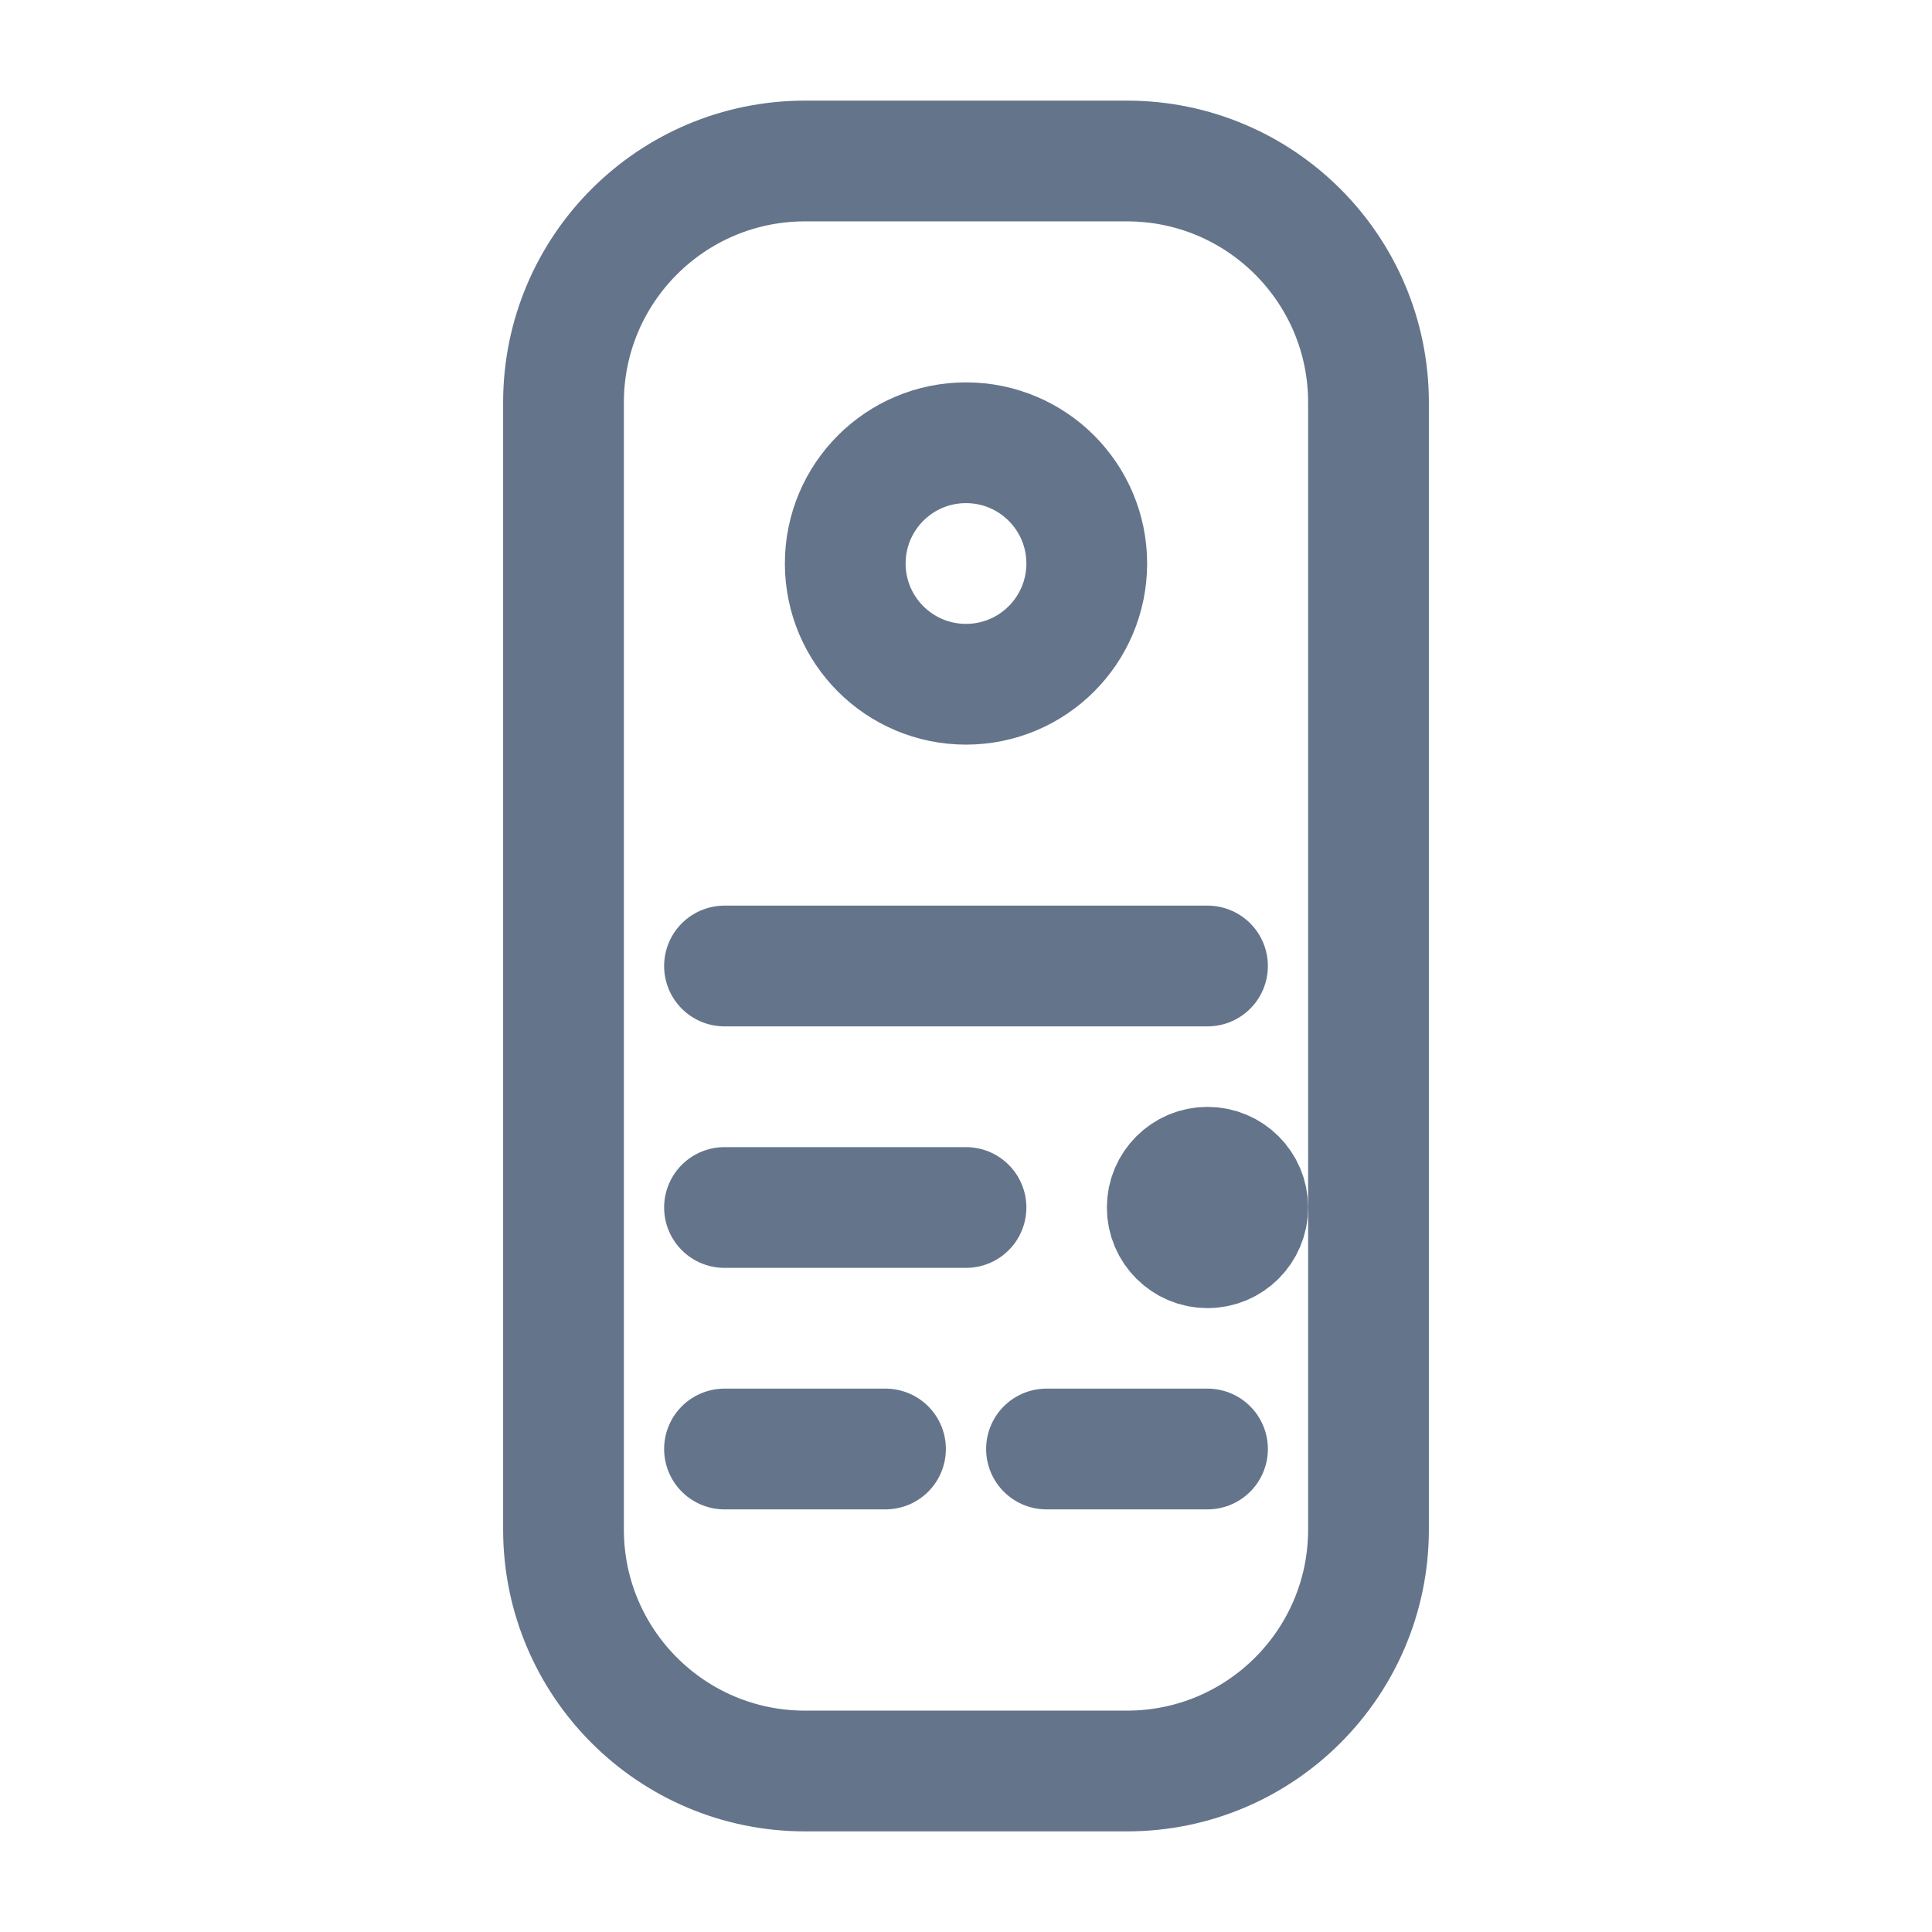
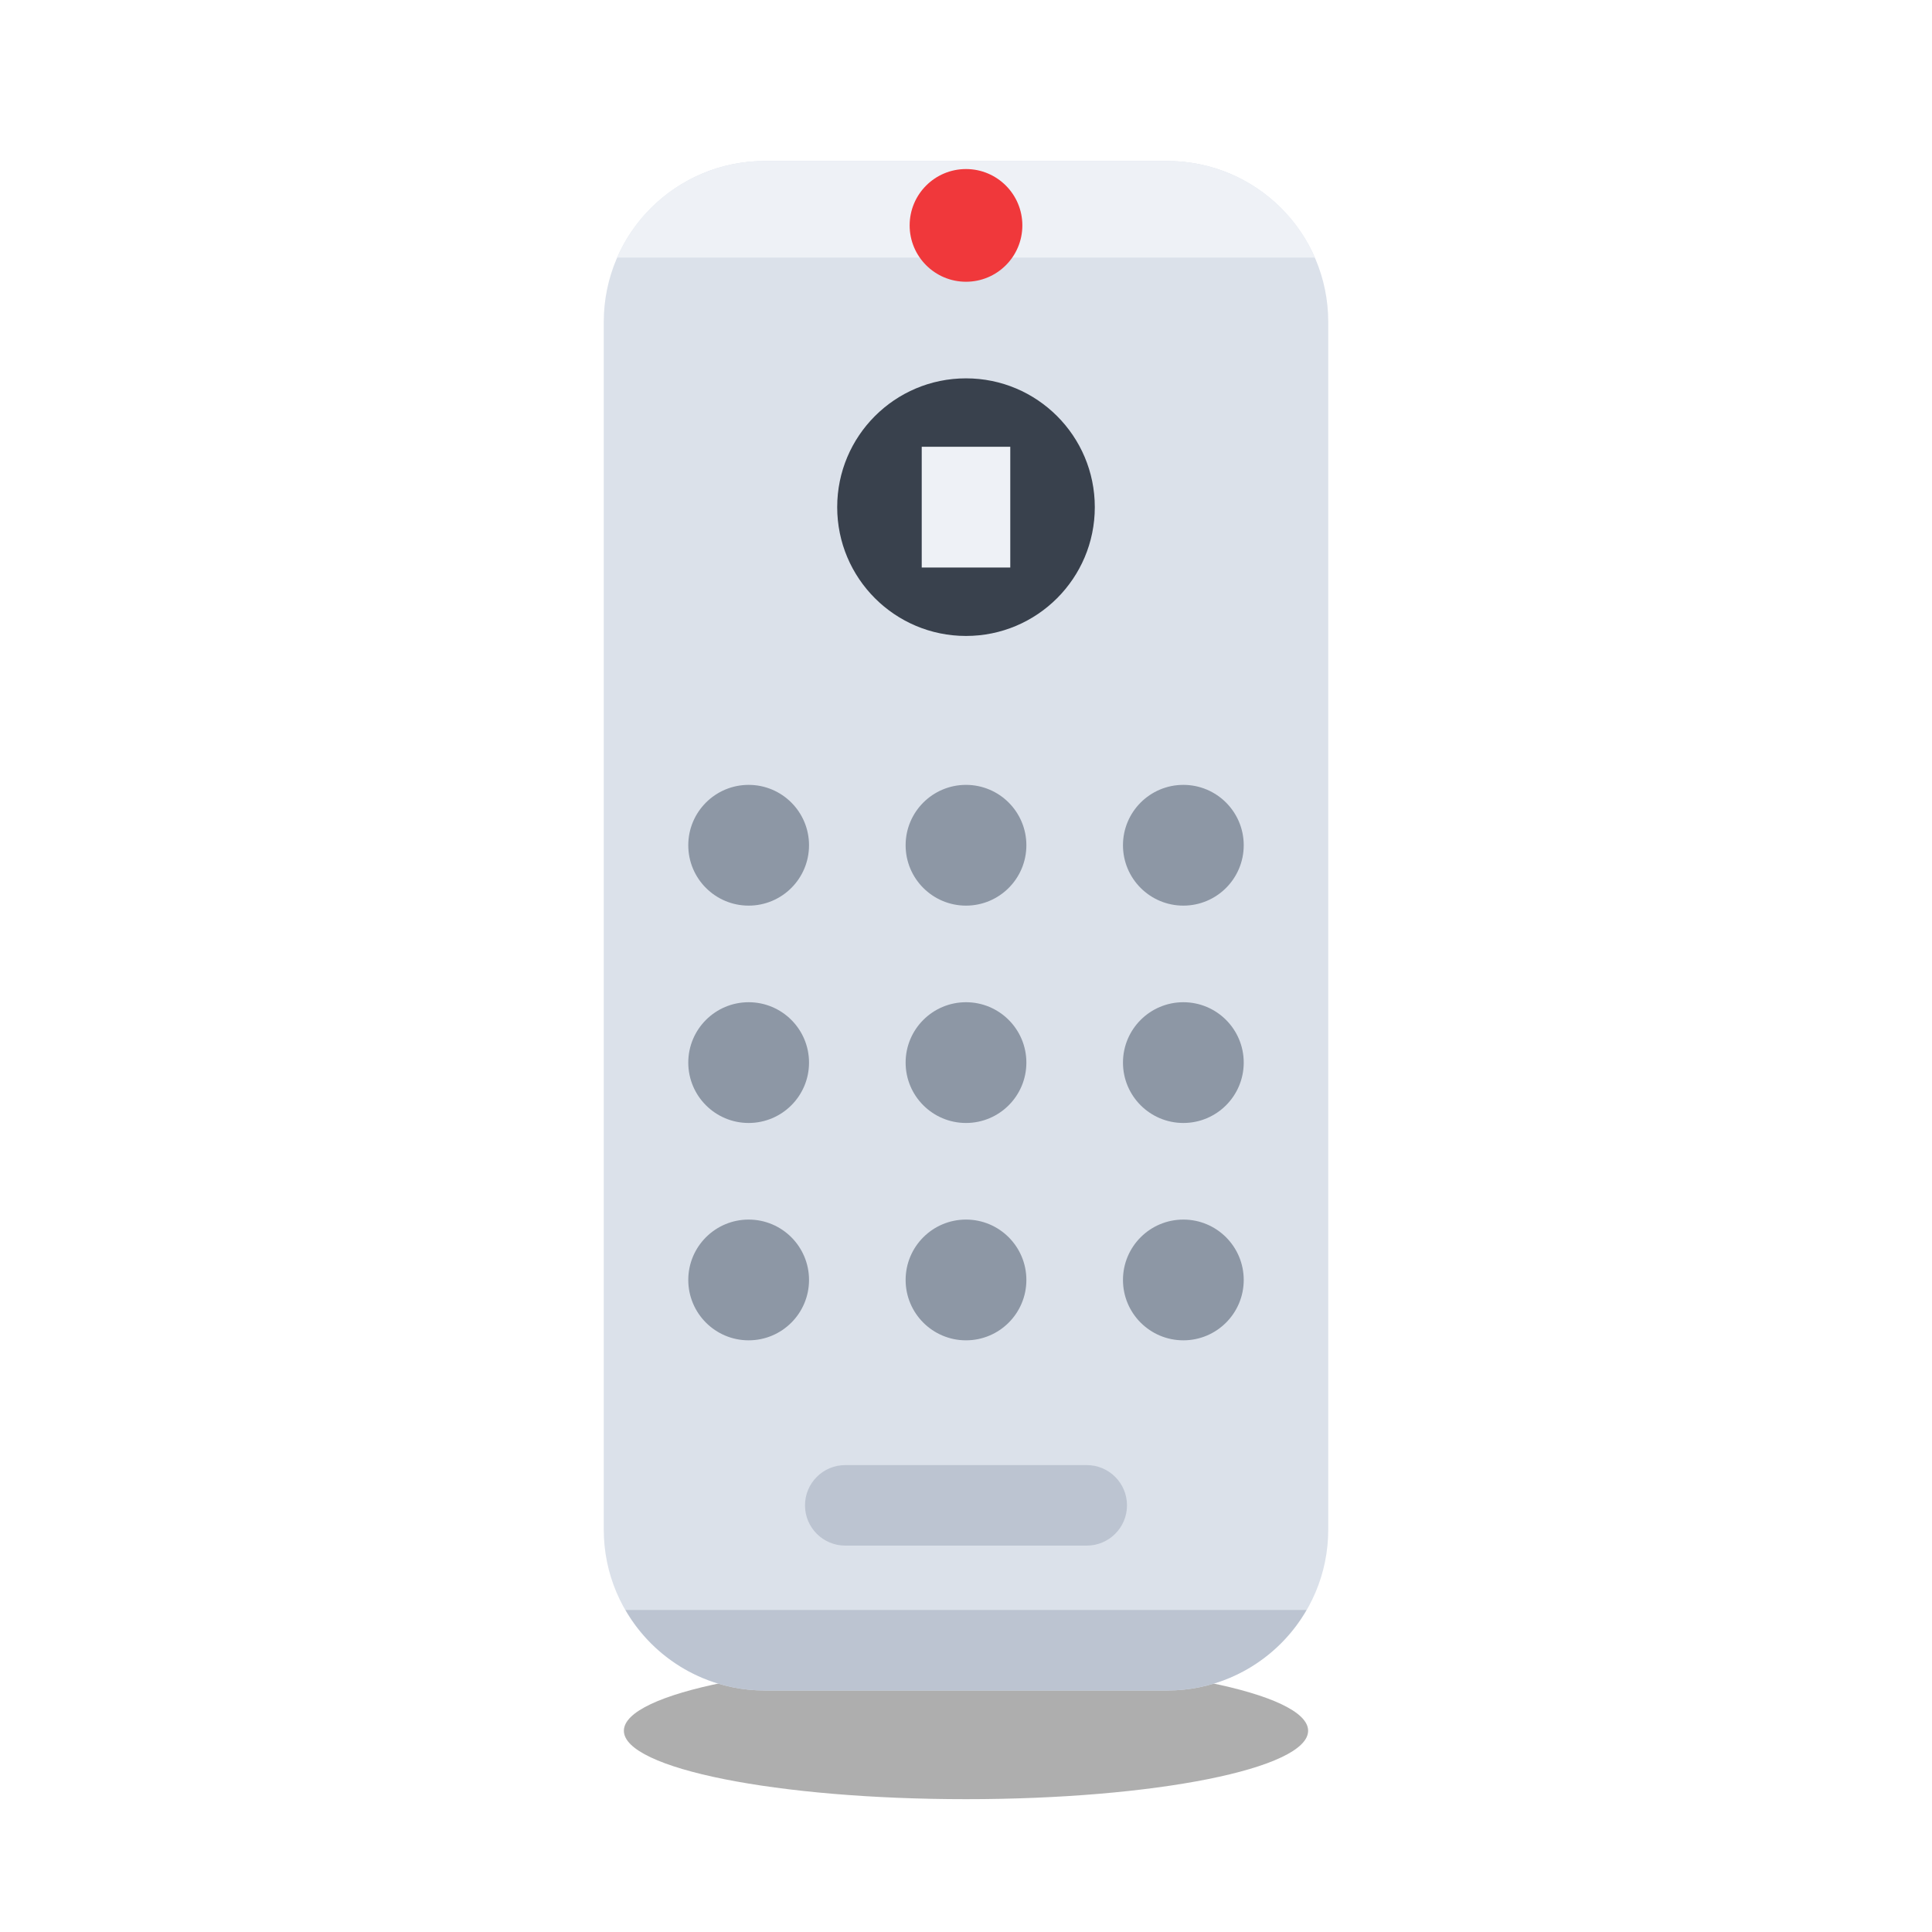
- <svg xmlns="http://www.w3.org/2000/svg" viewBox="0 0 24 24" fill="none" stroke="#64748b" stroke-width="1.5" stroke-linecap="round" stroke-linejoin="round">
-   <rect x="7" y="2" width="10" height="20" rx="3" />
-   <circle cx="12" cy="7" r="1.5" />
-   <path d="M9 12h6M9 15h3" />
-   <circle cx="15" cy="15" r=".5" fill="#64748b" />
-   <path d="M9 18h2M13 18h2" />
+ <svg xmlns="http://www.w3.org/2000/svg" viewBox="0 0 48 48">
+   <g stroke="none">
+     <ellipse cx="24" cy="43" rx="8.5" ry="1.7" fill="#000" opacity=".32" />
+     <rect x="15" y="4" width="18" height="38" rx="4" fill="#dbe1ea" />
+     <path d="M15.33 6.4 A4 4 0 0 1 19 4 H29 A4 4 0 0 1 32.67 6.4 Z" fill="#eef1f6" />
+     <path d="M15.54 40 A4 4 0 0 0 19 42 H29 A4 4 0 0 0 32.46 40 Z" fill="#bcc4d1" />
+     <circle cx="24" cy="5.6" r="1.4" fill="#f0383b" />
+     <circle cx="24" cy="12.6" r="3.2" fill="#39414d" />
+     <path d="M22.9 11.1h2.2v3h-2.2z" fill="#eef1f6" />
+     <circle cx="18.6" cy="21" r="1.5" fill="#8d97a5" />
+     <circle cx="24" cy="21" r="1.5" fill="#8d97a5" />
+     <circle cx="29.4" cy="21" r="1.5" fill="#8d97a5" />
+     <circle cx="18.6" cy="26.4" r="1.5" fill="#8d97a5" />
+     <circle cx="24" cy="26.4" r="1.5" fill="#8d97a5" />
+     <circle cx="29.4" cy="26.4" r="1.5" fill="#8d97a5" />
+     <circle cx="18.6" cy="31.8" r="1.5" fill="#8d97a5" />
+     <circle cx="24" cy="31.8" r="1.5" fill="#8d97a5" />
+     <circle cx="29.4" cy="31.8" r="1.5" fill="#8d97a5" />
+     <rect x="20" y="36.4" width="8" height="2" rx="1" fill="#bcc4d1" />
+   </g>
</svg>
